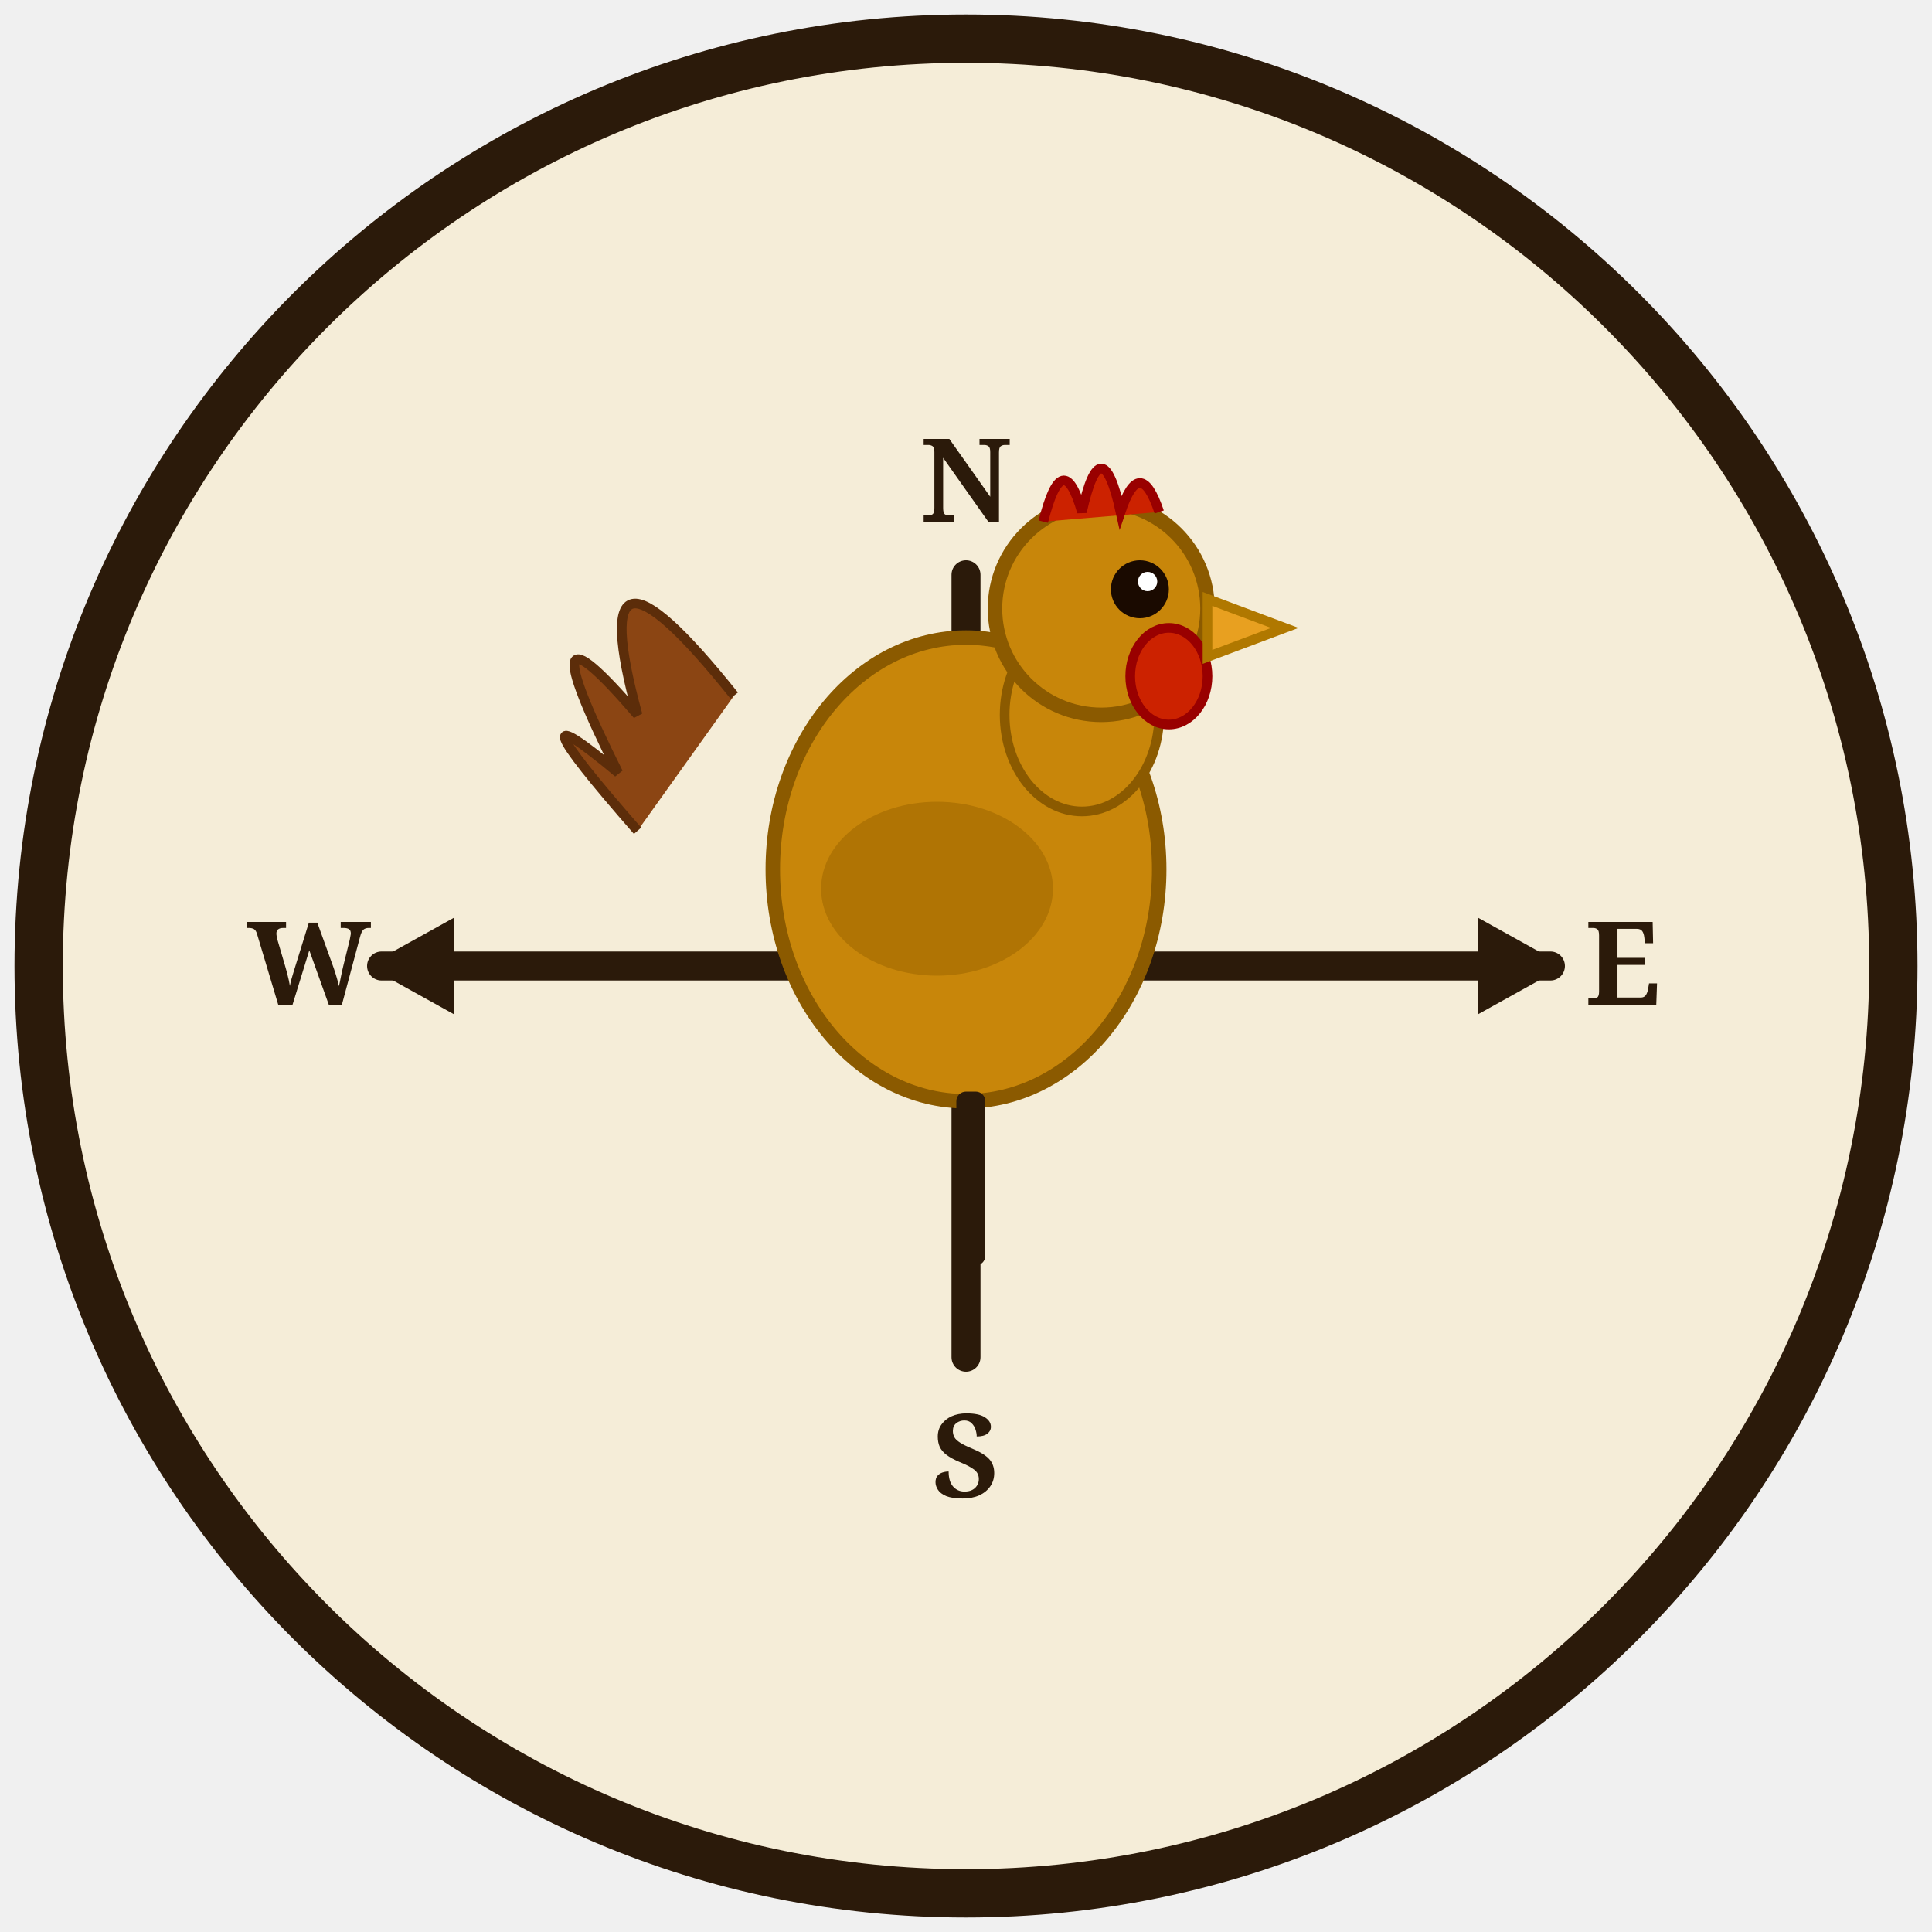
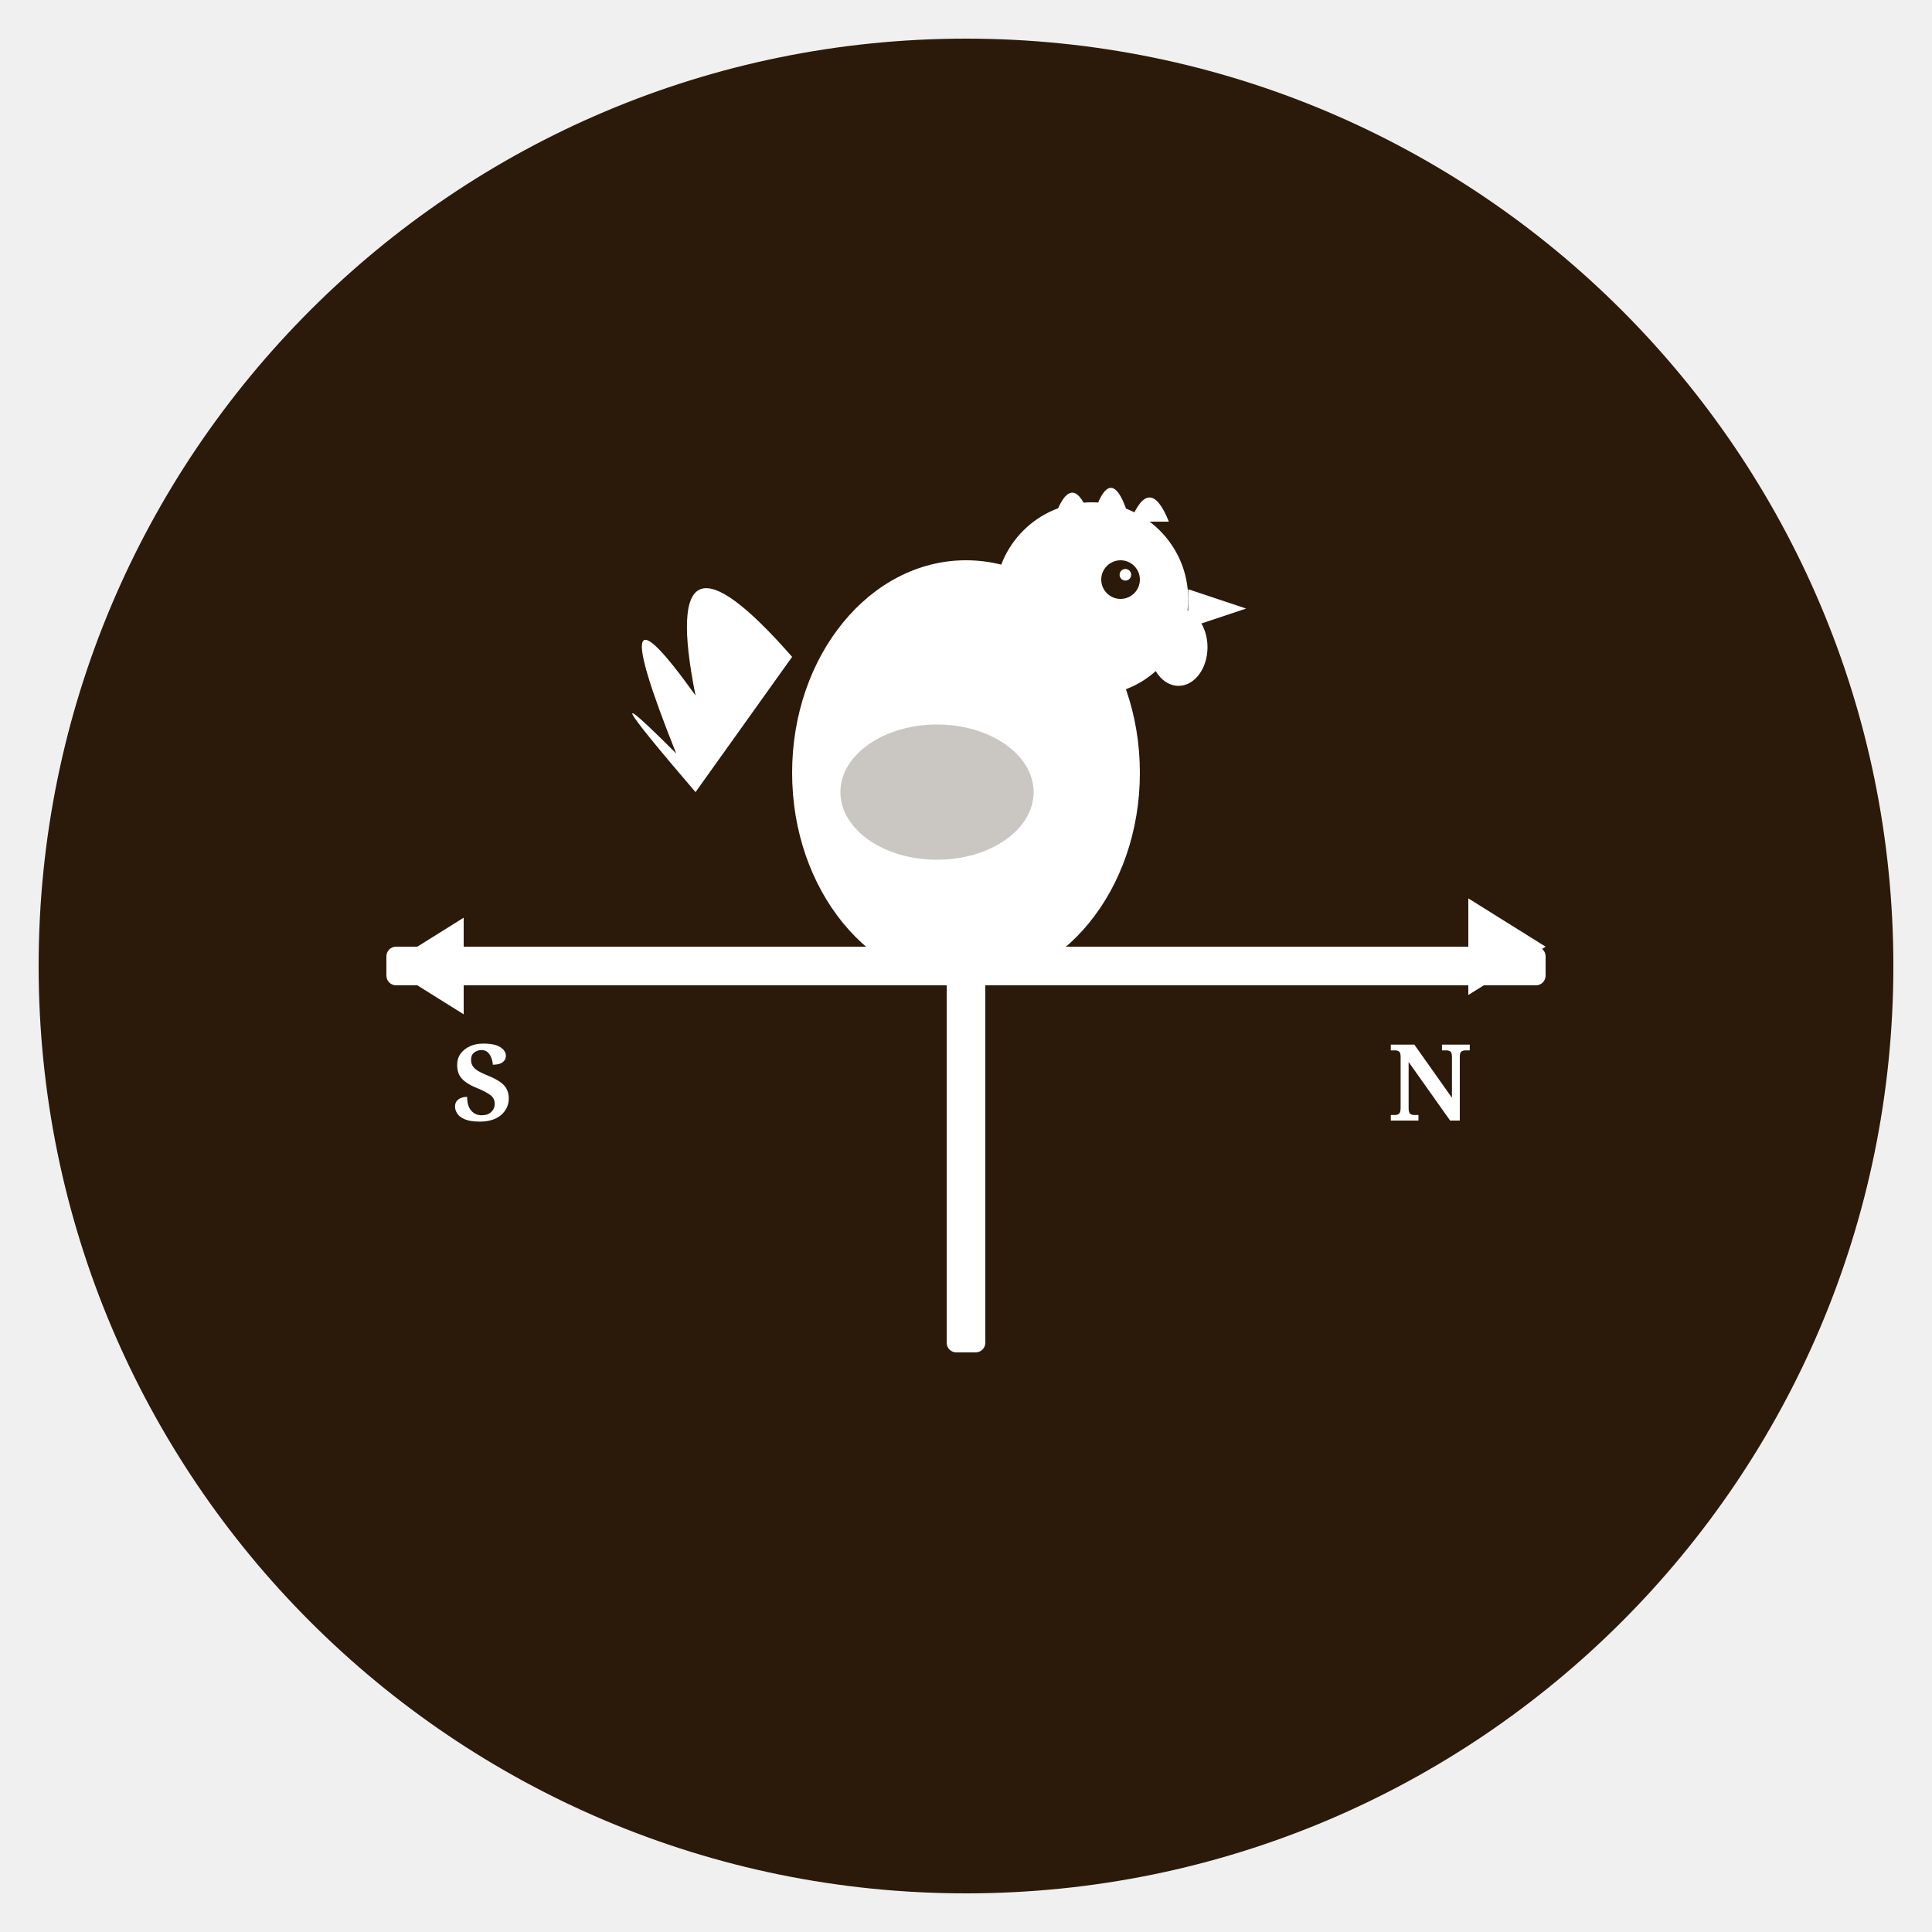
<svg xmlns="http://www.w3.org/2000/svg" viewBox="0 0 200 200" width="200" height="200">
-   <circle cx="100" cy="100" r="96" fill="#F5EDD8" stroke="#2B1A0A" stroke-width="5" />
-   <rect x="98.5" y="58" width="3" height="84" fill="#2B1A0A" rx="1.5" />
-   <rect x="38" y="98.5" width="124" height="3" fill="#2B1A0A" rx="1.5" />
-   <polygon points="162,100 153,95 153,105" fill="#2B1A0A" />
-   <polygon points="38,100 47,95 47,105" fill="#2B1A0A" />
-   <text x="100" y="54" font-family="Georgia, serif" font-size="12" font-weight="bold" fill="#2B1A0A" text-anchor="middle">N</text>
-   <text x="100" y="155" font-family="Georgia, serif" font-size="12" font-weight="bold" fill="#2B1A0A" text-anchor="middle">S</text>
-   <text x="168" y="104" font-family="Georgia, serif" font-size="12" font-weight="bold" fill="#2B1A0A" text-anchor="middle">E</text>
-   <text x="32" y="104" font-family="Georgia, serif" font-size="12" font-weight="bold" fill="#2B1A0A" text-anchor="middle">W</text>
-   <path d="M76,72 Q60,52 66,74 Q54,60 64,80 Q52,70 66,86" fill="#8B4513" stroke="#5C2D0A" stroke-width="1" />
-   <ellipse cx="100" cy="90" rx="20" ry="24" fill="#C8860A" stroke="#8B5A00" stroke-width="1.5" />
-   <ellipse cx="97" cy="92" rx="12" ry="9" fill="#A06800" stroke="none" opacity=".6" />
-   <ellipse cx="112" cy="74" rx="8" ry="10" fill="#C8860A" stroke="#8B5A00" stroke-width="1" />
-   <circle cx="114" cy="63" r="11" fill="#C8860A" stroke="#8B5A00" stroke-width="1.5" />
-   <path d="M108,54 Q110,46 112,53 Q114,44 116,53 Q118,47 120,53" fill="#CC2200" stroke="#990000" stroke-width="1" />
-   <ellipse cx="121" cy="70" rx="4" ry="5" fill="#CC2200" stroke="#990000" stroke-width="1" />
-   <polygon points="125,62 133,65 125,68" fill="#E8A020" stroke="#B07800" stroke-width="1" />
-   <circle cx="118" cy="61" r="3" fill="#1A0A00" />
-   <circle cx="118.8" cy="60.2" r="1" fill="white" />
-   <rect x="99" y="113" width="3" height="18" fill="#2B1A0A" rx="1" />
+   <circle cx="100" cy="100" r="96" fill="#2B1A0A" />
+   <rect x="98" y="60" width="4" height="80" fill="#FFFFFF" rx="1" />
+   <rect x="40" y="98" width="120" height="4" fill="#FFFFFF" rx="1" />
+   <polygon points="160,98 152,93 152,103" fill="#FFFFFF" />
+   <polygon points="40,100 48,95 48,105" fill="#FFFFFF" />
+   <text x="50" y="116" font-family="Georgia, serif" font-size="11" font-weight="bold" fill="#FFFFFF" text-anchor="middle">S</text>
+   <text x="148" y="116" font-family="Georgia, serif" font-size="11" font-weight="bold" fill="#FFFFFF" text-anchor="middle">N</text>
+   <ellipse cx="100" cy="80" rx="18" ry="22" fill="#FFFFFF" />
+   <circle cx="113" cy="62" r="10" fill="#FFFFFF" />
+   <polygon points="123,61 129,63 123,65" fill="#FFFFFF" />
+   <circle cx="116" cy="60" r="2" fill="#2B1A0A" />
+   <circle cx="116.5" cy="59.5" r=".6" fill="#FFFFFF" />
+   <path d="M109,54 Q111,48 113,54 Q115,47 117,54 Q119,49 121,54" fill="#FFFFFF" stroke="none" />
+   <ellipse cx="122" cy="67" rx="3" ry="4" fill="#FFFFFF" />
+   <path d="M82,68 Q68,52 72,72 Q62,58 70,78 Q60,68 72,82" fill="#FFFFFF" stroke="none" />
+   <ellipse cx="97" cy="82" rx="10" ry="7" fill="#2B1A0A" opacity=".25" />
+   <rect x="99" y="100" width="3" height="20" fill="#FFFFFF" rx="1" />
</svg>
